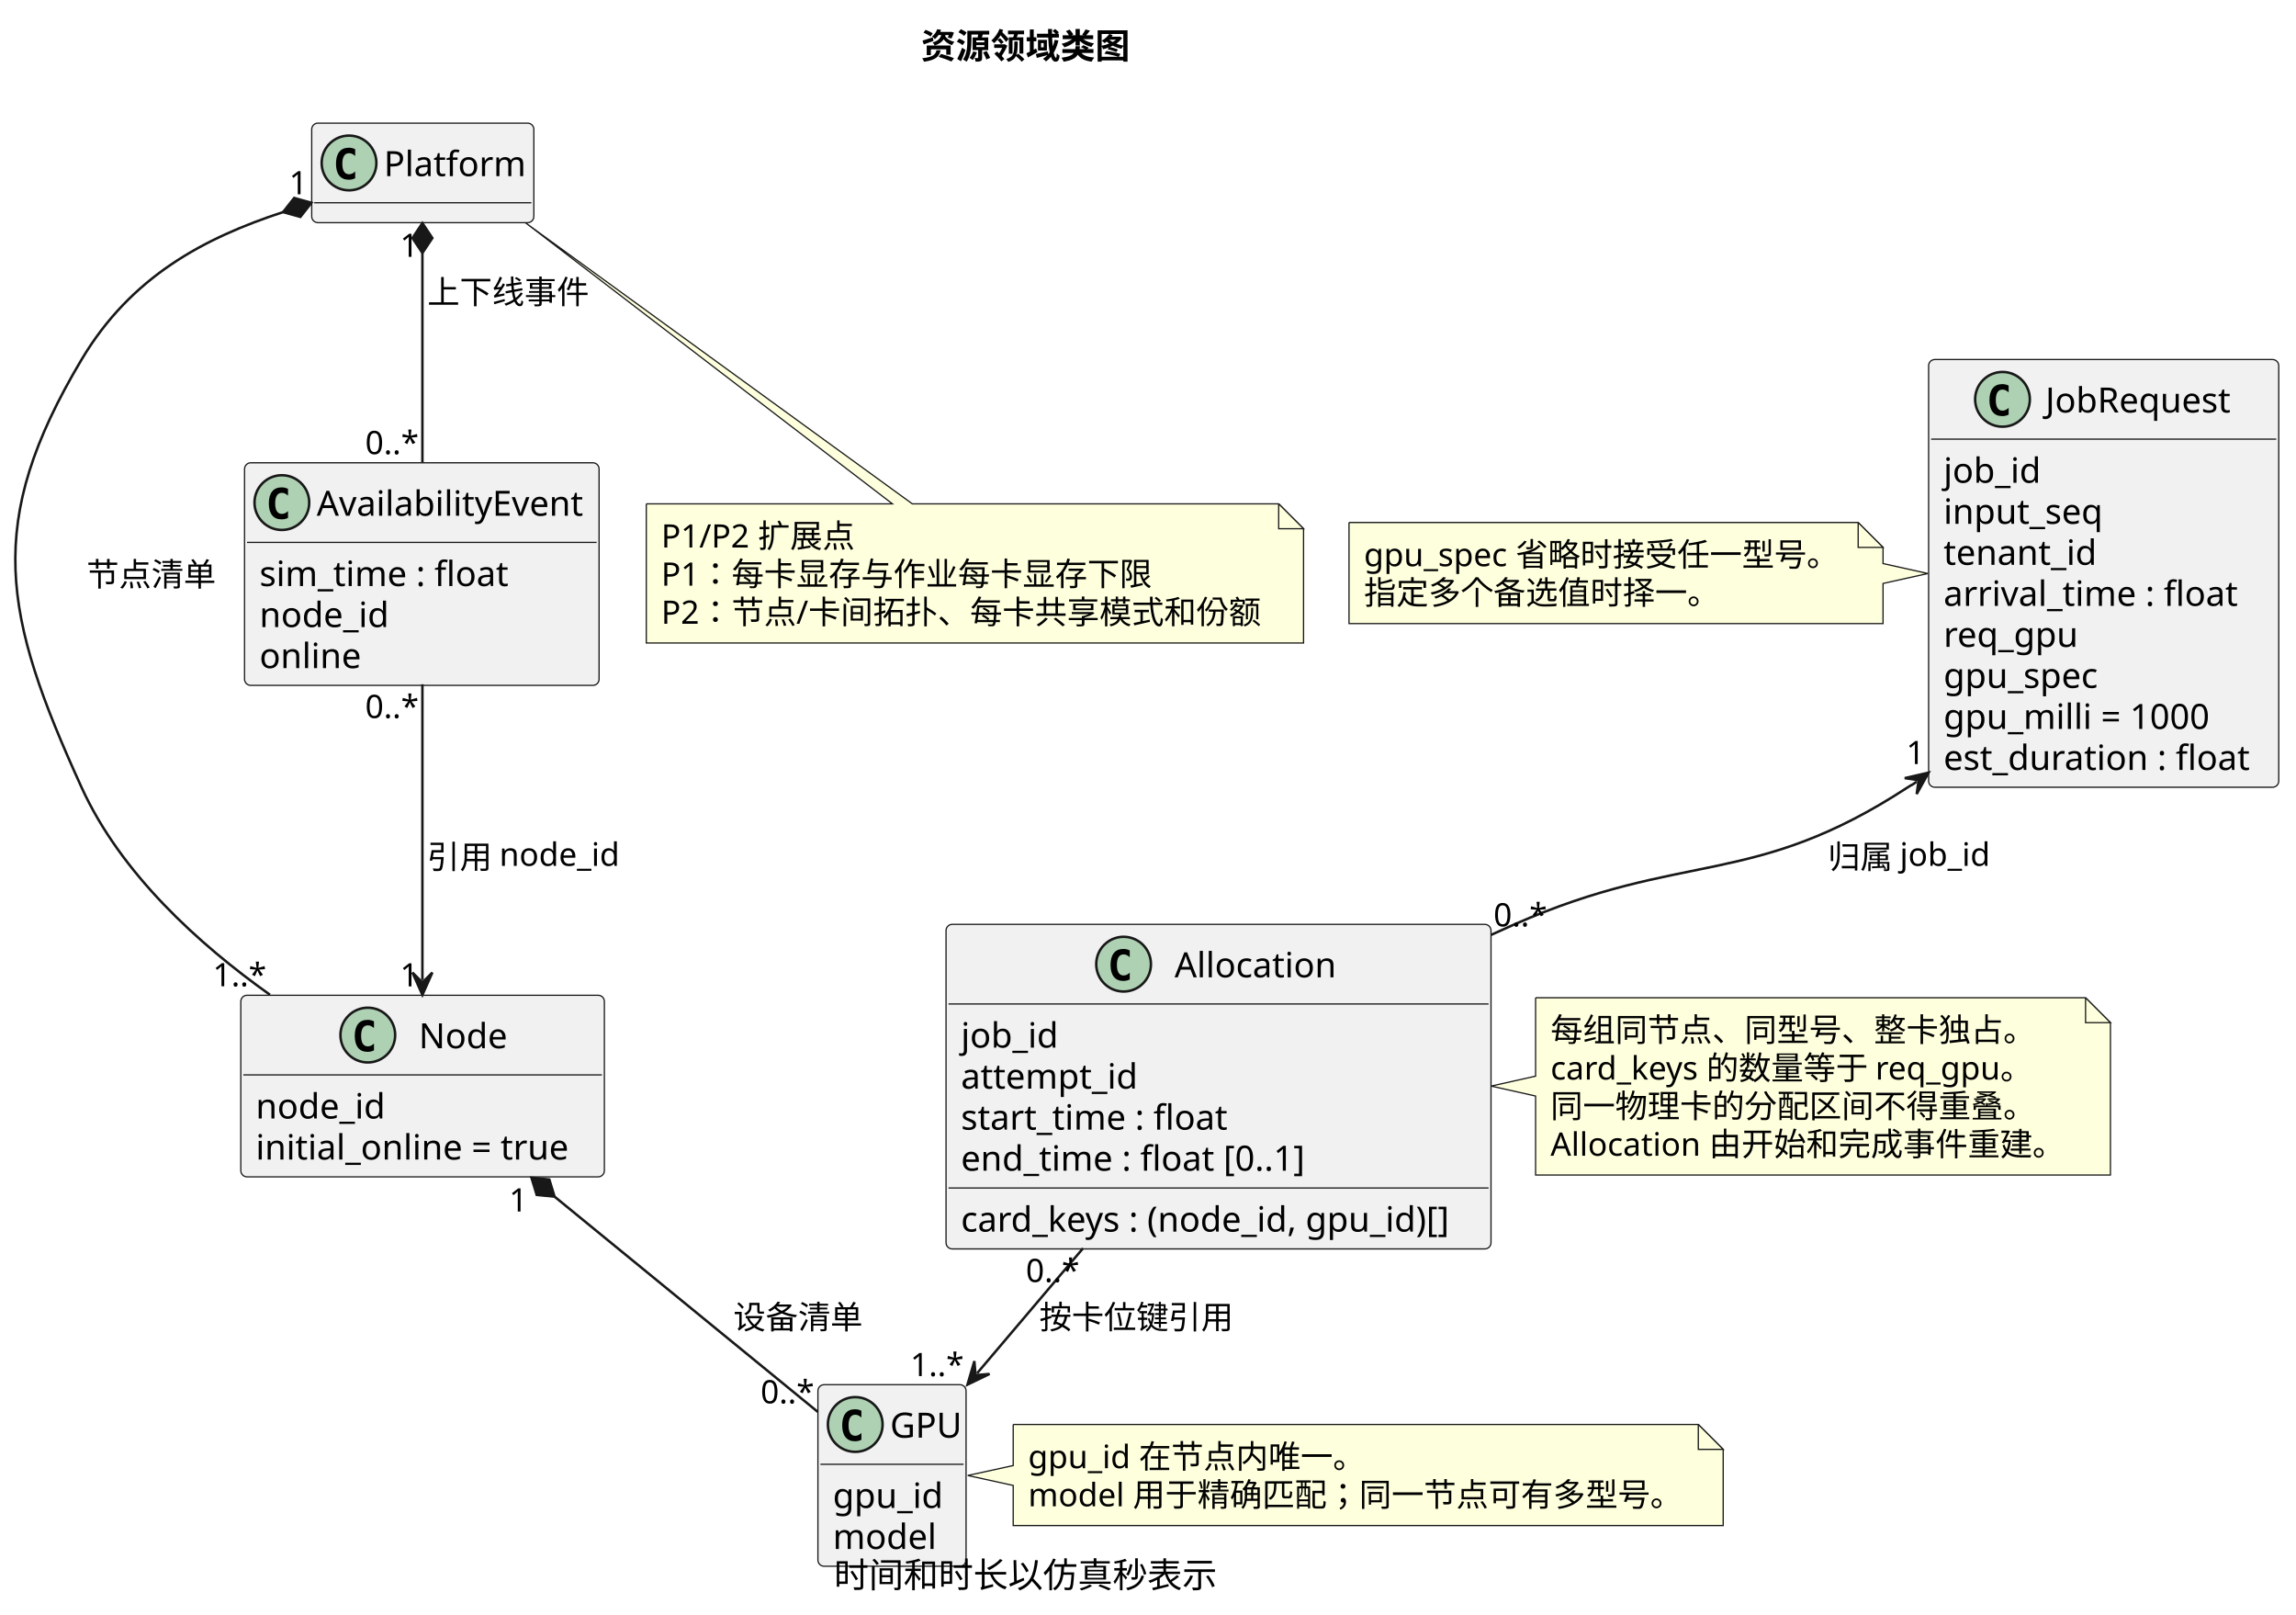
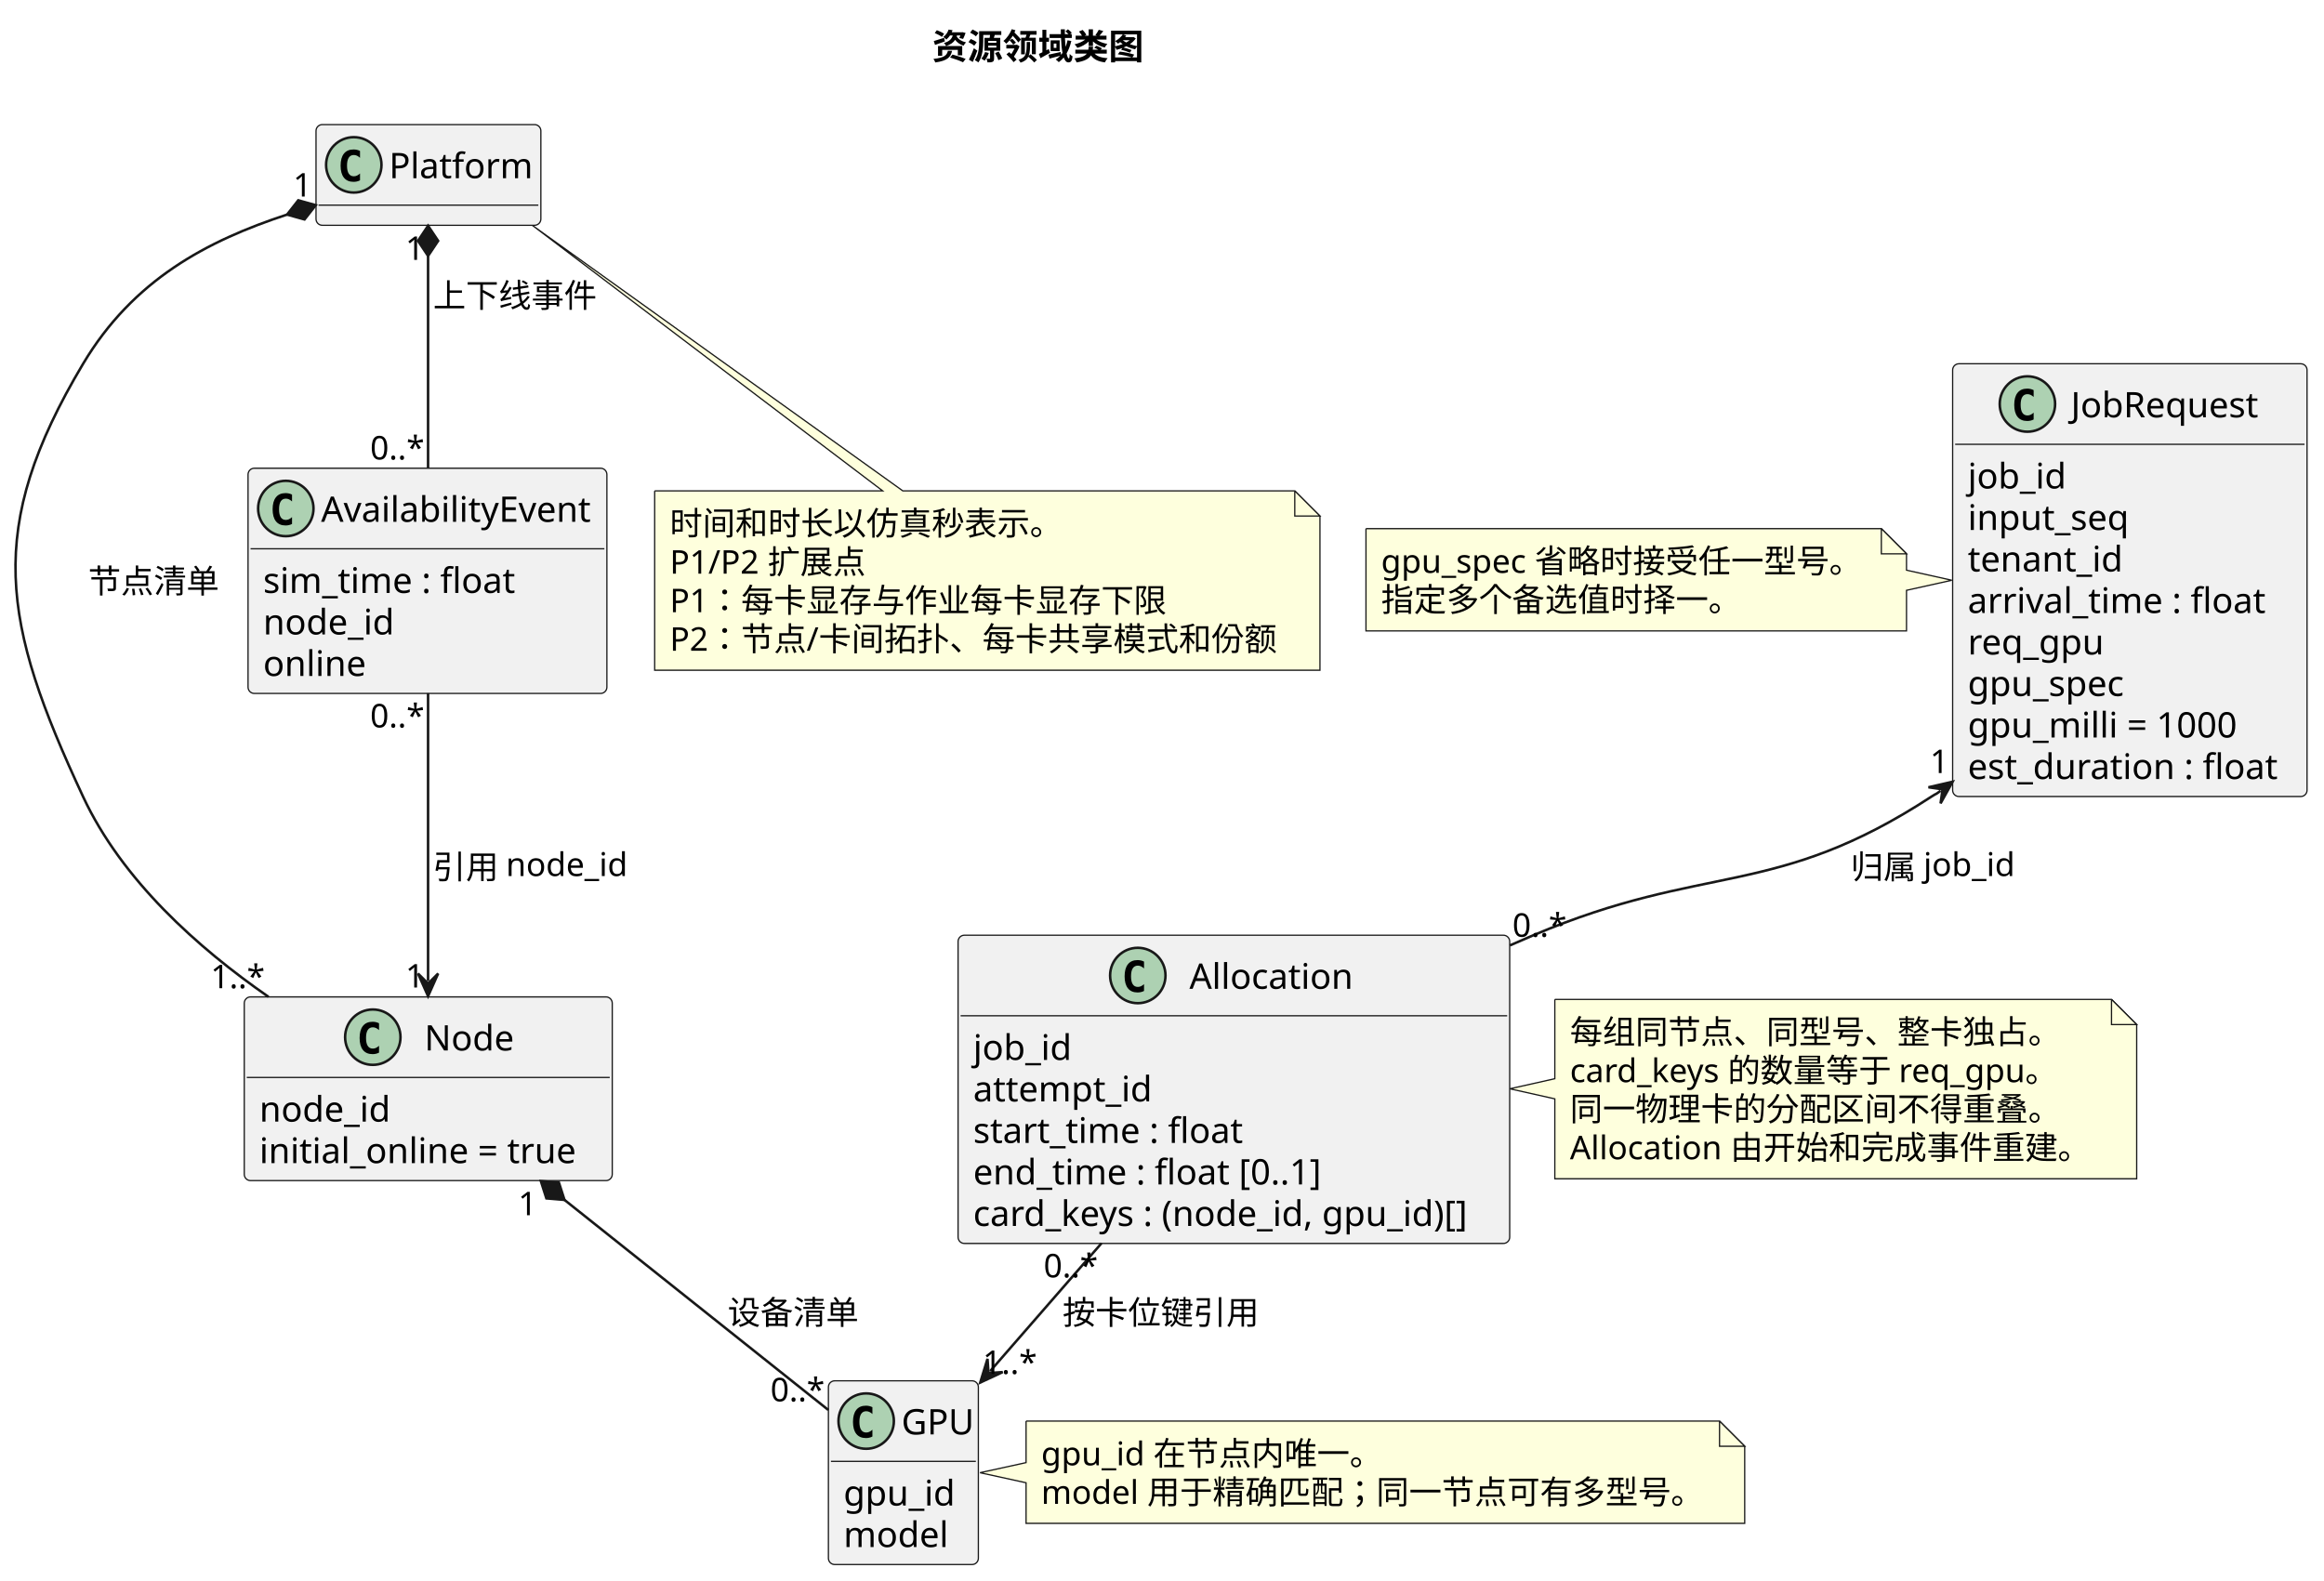
- <svg xmlns="http://www.w3.org/2000/svg" contentStyleType="text/css" data-diagram-type="CLASS" height="649px" preserveAspectRatio="none" style="width:923px;height:649px;background:#FFFFFF;" version="1.1" viewBox="0 0 923 649" width="923px" zoomAndPan="magnify">
+ <svg xmlns="http://www.w3.org/2000/svg" contentStyleType="text/css" data-diagram-type="CLASS" height="628px" preserveAspectRatio="none" style="width:923px;height:628px;background:#FFFFFF;" version="1.1" viewBox="0 0 923 628" width="923px" zoomAndPan="magnify">
  <defs />
  <g>
    <g class="title" data-source-line="2">
      <text fill="#000000" font-family="sans-serif" font-size="14" font-weight="bold" lengthAdjust="spacing" textLength="84" x="370.25" y="23.535">资源领域类图</text>
    </g>
-     <g class="entity" data-entity="Platform" data-source-line="8" data-uid="ent0002" id="entity_Platform">
-       <rect fill="#F1F1F1" height="40" rx="2.5" ry="2.5" style="stroke:#181818;stroke-width:0.5;" width="89.299" x="125.309" y="49.488" />
-       <ellipse cx="140.309" cy="65.488" fill="#ADD1B2" rx="11" ry="11" style="stroke:#181818;stroke-width:1;" />
-       <path d="M142.782,71.631 Q142.201,71.93 141.562,72.08 Q140.923,72.229 140.218,72.229 Q137.711,72.229 136.391,70.577 Q135.071,68.925 135.071,65.804 Q135.071,62.675 136.391,61.023 Q137.711,59.371 140.218,59.371 Q140.923,59.371 141.571,59.52 Q142.218,59.67 142.782,59.969 L142.782,62.691 Q142.152,62.11 141.558,61.841 Q140.965,61.571 140.334,61.571 Q138.989,61.571 138.304,62.638 Q137.619,63.704 137.619,65.804 Q137.619,67.896 138.304,68.963 Q138.989,70.029 140.334,70.029 Q140.965,70.029 141.558,69.76 Q142.152,69.49 142.782,68.909 Z " fill="#000000" />
-       <text fill="#000000" font-family="sans-serif" font-size="14" lengthAdjust="spacing" textLength="57.299" x="154.309" y="70.779">Platform</text>
-       <line style="stroke:#181818;stroke-width:0.5;" x1="126.309" x2="213.608" y1="81.488" y2="81.488" />
+     <g class="entity" data-entity="Platform" data-source-line="7" data-uid="ent0002" id="entity_Platform">
+       <rect fill="#F1F1F1" height="40" rx="2.5" ry="2.5" style="stroke:#181818;stroke-width:0.5;" width="89.299" x="125.511" y="49.488" />
+       <ellipse cx="140.511" cy="65.488" fill="#ADD1B2" rx="11" ry="11" style="stroke:#181818;stroke-width:1;" />
+       <path d="M142.984,71.631 Q142.403,71.93 141.764,72.08 Q141.125,72.229 140.419,72.229 Q137.912,72.229 136.592,70.577 Q135.273,68.925 135.273,65.804 Q135.273,62.675 136.592,61.023 Q137.912,59.371 140.419,59.371 Q141.125,59.371 141.772,59.52 Q142.419,59.67 142.984,59.969 L142.984,62.691 Q142.353,62.11 141.76,61.841 Q141.166,61.571 140.535,61.571 Q139.19,61.571 138.506,62.638 Q137.821,63.704 137.821,65.804 Q137.821,67.896 138.506,68.963 Q139.19,70.029 140.535,70.029 Q141.166,70.029 141.76,69.76 Q142.353,69.49 142.984,68.909 Z " fill="#000000" />
+       <text fill="#000000" font-family="sans-serif" font-size="14" lengthAdjust="spacing" textLength="57.299" x="154.511" y="70.779">Platform</text>
+       <line style="stroke:#181818;stroke-width:0.5;" x1="126.511" x2="213.81" y1="81.488" y2="81.488" />
    </g>
-     <g class="entity" data-entity="Node" data-source-line="9" data-uid="ent0003" id="entity_Node">
-       <rect fill="#F1F1F1" height="72.977" rx="2.5" ry="2.5" style="stroke:#181818;stroke-width:0.5;" width="146.155" x="96.809" y="399.988" />
-       <ellipse cx="147.86" cy="415.988" fill="#ADD1B2" rx="11" ry="11" style="stroke:#181818;stroke-width:1;" />
-       <path d="M150.333,422.131 Q149.752,422.43 149.113,422.58 Q148.474,422.729 147.768,422.729 Q145.261,422.729 143.942,421.077 Q142.622,419.425 142.622,416.304 Q142.622,413.175 143.942,411.523 Q145.261,409.871 147.768,409.871 Q148.474,409.871 149.121,410.021 Q149.769,410.17 150.333,410.469 L150.333,413.191 Q149.702,412.61 149.109,412.341 Q148.515,412.071 147.885,412.071 Q146.54,412.071 145.855,413.137 Q145.17,414.204 145.17,416.304 Q145.17,418.396 145.855,419.463 Q146.54,420.529 147.885,420.529 Q148.515,420.529 149.109,420.26 Q149.702,419.99 150.333,419.409 Z " fill="#000000" />
-       <text fill="#000000" font-family="sans-serif" font-size="14" lengthAdjust="spacing" textLength="35.554" x="168.36" y="421.279">Node</text>
-       <line style="stroke:#181818;stroke-width:0.5;" x1="97.809" x2="241.965" y1="431.988" y2="431.988" />
-       <text fill="#000000" font-family="sans-serif" font-size="14" lengthAdjust="spacing" textLength="53.758" x="102.809" y="449.523">node_id</text>
-       <text fill="#000000" font-family="sans-serif" font-size="14" lengthAdjust="spacing" textLength="134.155" x="102.809" y="466.012">initial_online = true</text>
+     <g class="entity" data-entity="Node" data-source-line="8" data-uid="ent0003" id="entity_Node">
+       <rect fill="#F1F1F1" height="72.977" rx="2.5" ry="2.5" style="stroke:#181818;stroke-width:0.5;" width="146.155" x="97.011" y="395.988" />
+       <ellipse cx="148.061" cy="411.988" fill="#ADD1B2" rx="11" ry="11" style="stroke:#181818;stroke-width:1;" />
+       <path d="M150.535,418.131 Q149.954,418.43 149.314,418.58 Q148.675,418.729 147.97,418.729 Q145.463,418.729 144.143,417.077 Q142.823,415.425 142.823,412.304 Q142.823,409.175 144.143,407.523 Q145.463,405.871 147.97,405.871 Q148.675,405.871 149.323,406.021 Q149.97,406.17 150.535,406.469 L150.535,409.191 Q149.904,408.61 149.31,408.341 Q148.717,408.071 148.086,408.071 Q146.741,408.071 146.056,409.137 Q145.372,410.204 145.372,412.304 Q145.372,414.396 146.056,415.463 Q146.741,416.529 148.086,416.529 Q148.717,416.529 149.31,416.26 Q149.904,415.99 150.535,415.409 Z " fill="#000000" />
+       <text fill="#000000" font-family="sans-serif" font-size="14" lengthAdjust="spacing" textLength="35.554" x="168.561" y="417.279">Node</text>
+       <line style="stroke:#181818;stroke-width:0.5;" x1="98.011" x2="242.166" y1="427.988" y2="427.988" />
+       <text fill="#000000" font-family="sans-serif" font-size="14" lengthAdjust="spacing" textLength="53.758" x="103.011" y="445.523">node_id</text>
+       <text fill="#000000" font-family="sans-serif" font-size="14" lengthAdjust="spacing" textLength="134.155" x="103.011" y="462.012">initial_online = true</text>
    </g>
-     <g class="entity" data-entity="GPU" data-source-line="13" data-uid="ent0004" id="entity_GPU">
-       <rect fill="#F1F1F1" height="72.977" rx="2.5" ry="2.5" style="stroke:#181818;stroke-width:0.5;" width="59.556" x="328.809" y="556.488" />
-       <ellipse cx="343.809" cy="572.488" fill="#ADD1B2" rx="11" ry="11" style="stroke:#181818;stroke-width:1;" />
-       <path d="M346.282,578.631 Q345.701,578.93 345.062,579.08 Q344.423,579.229 343.717,579.229 Q341.211,579.229 339.891,577.577 Q338.571,575.925 338.571,572.804 Q338.571,569.675 339.891,568.023 Q341.211,566.371 343.717,566.371 Q344.423,566.371 345.07,566.52 Q345.718,566.67 346.282,566.969 L346.282,569.691 Q345.652,569.11 345.058,568.841 Q344.465,568.571 343.834,568.571 Q342.489,568.571 341.804,569.638 Q341.119,570.704 341.119,572.804 Q341.119,574.896 341.804,575.963 Q342.489,577.029 343.834,577.029 Q344.465,577.029 345.058,576.76 Q345.652,576.49 346.282,575.909 Z " fill="#000000" />
-       <text fill="#000000" font-family="sans-serif" font-size="14" lengthAdjust="spacing" textLength="27.556" x="357.809" y="577.779">GPU</text>
-       <line style="stroke:#181818;stroke-width:0.5;" x1="329.809" x2="387.365" y1="588.488" y2="588.488" />
-       <text fill="#000000" font-family="sans-serif" font-size="14" lengthAdjust="spacing" textLength="46.088" x="334.809" y="606.023">gpu_id</text>
-       <text fill="#000000" font-family="sans-serif" font-size="14" lengthAdjust="spacing" textLength="42.328" x="334.809" y="622.512">model</text>
+     <g class="entity" data-entity="GPU" data-source-line="12" data-uid="ent0004" id="entity_GPU">
+       <rect fill="#F1F1F1" height="72.977" rx="2.5" ry="2.5" style="stroke:#181818;stroke-width:0.5;" width="59.556" x="329.011" y="548.488" />
+       <ellipse cx="344.011" cy="564.488" fill="#ADD1B2" rx="11" ry="11" style="stroke:#181818;stroke-width:1;" />
+       <path d="M346.484,570.631 Q345.903,570.93 345.264,571.08 Q344.625,571.229 343.919,571.229 Q341.412,571.229 340.092,569.577 Q338.772,567.925 338.772,564.804 Q338.772,561.675 340.092,560.023 Q341.412,558.371 343.919,558.371 Q344.625,558.371 345.272,558.52 Q345.919,558.67 346.484,558.969 L346.484,561.691 Q345.853,561.11 345.26,560.841 Q344.666,560.571 344.035,560.571 Q342.69,560.571 342.006,561.638 Q341.321,562.704 341.321,564.804 Q341.321,566.896 342.006,567.963 Q342.69,569.029 344.035,569.029 Q344.666,569.029 345.26,568.76 Q345.853,568.49 346.484,567.909 Z " fill="#000000" />
+       <text fill="#000000" font-family="sans-serif" font-size="14" lengthAdjust="spacing" textLength="27.556" x="358.011" y="569.779">GPU</text>
+       <line style="stroke:#181818;stroke-width:0.5;" x1="330.011" x2="387.566" y1="580.488" y2="580.488" />
+       <text fill="#000000" font-family="sans-serif" font-size="14" lengthAdjust="spacing" textLength="46.088" x="335.011" y="598.023">gpu_id</text>
+       <text fill="#000000" font-family="sans-serif" font-size="14" lengthAdjust="spacing" textLength="42.328" x="335.011" y="614.512">model</text>
    </g>
-     <g class="entity" data-entity="AvailabilityEvent" data-source-line="17" data-uid="ent0005" id="entity_AvailabilityEvent">
-       <rect fill="#F1F1F1" height="89.465" rx="2.5" ry="2.5" style="stroke:#181818;stroke-width:0.5;" width="142.523" x="98.309" y="185.988" />
-       <ellipse cx="113.309" cy="201.988" fill="#ADD1B2" rx="11" ry="11" style="stroke:#181818;stroke-width:1;" />
-       <path d="M115.782,208.131 Q115.201,208.43 114.562,208.58 Q113.923,208.729 113.218,208.729 Q110.711,208.729 109.391,207.077 Q108.071,205.425 108.071,202.304 Q108.071,199.175 109.391,197.523 Q110.711,195.871 113.218,195.871 Q113.923,195.871 114.57,196.02 Q115.218,196.17 115.782,196.469 L115.782,199.191 Q115.152,198.61 114.558,198.341 Q113.965,198.071 113.334,198.071 Q111.989,198.071 111.304,199.137 Q110.619,200.204 110.619,202.304 Q110.619,204.396 111.304,205.463 Q111.989,206.529 113.334,206.529 Q113.965,206.529 114.558,206.26 Q115.152,205.99 115.782,205.409 Z " fill="#000000" />
-       <text fill="#000000" font-family="sans-serif" font-size="14" lengthAdjust="spacing" textLength="110.523" x="127.309" y="207.279">AvailabilityEvent</text>
-       <line style="stroke:#181818;stroke-width:0.5;" x1="99.309" x2="239.833" y1="217.988" y2="217.988" />
-       <text fill="#000000" font-family="sans-serif" font-size="14" lengthAdjust="spacing" textLength="105.458" x="104.309" y="235.523">sim_time : float</text>
-       <text fill="#000000" font-family="sans-serif" font-size="14" lengthAdjust="spacing" textLength="53.758" x="104.309" y="252.012">node_id</text>
-       <text fill="#000000" font-family="sans-serif" font-size="14" lengthAdjust="spacing" textLength="41.87" x="104.309" y="268.5">online</text>
+     <g class="entity" data-entity="AvailabilityEvent" data-source-line="16" data-uid="ent0005" id="entity_AvailabilityEvent">
+       <rect fill="#F1F1F1" height="89.465" rx="2.5" ry="2.5" style="stroke:#181818;stroke-width:0.5;" width="142.523" x="98.511" y="185.988" />
+       <ellipse cx="113.511" cy="201.988" fill="#ADD1B2" rx="11" ry="11" style="stroke:#181818;stroke-width:1;" />
+       <path d="M115.984,208.131 Q115.403,208.43 114.764,208.58 Q114.124,208.729 113.419,208.729 Q110.912,208.729 109.592,207.077 Q108.272,205.425 108.272,202.304 Q108.272,199.175 109.592,197.523 Q110.912,195.871 113.419,195.871 Q114.124,195.871 114.772,196.02 Q115.419,196.17 115.984,196.469 L115.984,199.191 Q115.353,198.61 114.76,198.341 Q114.166,198.071 113.535,198.071 Q112.19,198.071 111.506,199.137 Q110.821,200.204 110.821,202.304 Q110.821,204.396 111.506,205.463 Q112.19,206.529 113.535,206.529 Q114.166,206.529 114.76,206.26 Q115.353,205.99 115.984,205.409 Z " fill="#000000" />
+       <text fill="#000000" font-family="sans-serif" font-size="14" lengthAdjust="spacing" textLength="110.523" x="127.511" y="207.279">AvailabilityEvent</text>
+       <line style="stroke:#181818;stroke-width:0.5;" x1="99.511" x2="240.034" y1="217.988" y2="217.988" />
+       <text fill="#000000" font-family="sans-serif" font-size="14" lengthAdjust="spacing" textLength="105.458" x="104.511" y="235.523">sim_time : float</text>
+       <text fill="#000000" font-family="sans-serif" font-size="14" lengthAdjust="spacing" textLength="53.758" x="104.511" y="252.012">node_id</text>
+       <text fill="#000000" font-family="sans-serif" font-size="14" lengthAdjust="spacing" textLength="41.87" x="104.511" y="268.5">online</text>
    </g>
-     <g class="entity" data-entity="JobRequest" data-source-line="22" data-uid="ent0006" id="entity_JobRequest">
-       <rect fill="#F1F1F1" height="171.906" rx="2.5" ry="2.5" style="stroke:#181818;stroke-width:0.5;" width="140.755" x="775.309" y="144.488" />
-       <ellipse cx="805.008" cy="160.488" fill="#ADD1B2" rx="11" ry="11" style="stroke:#181818;stroke-width:1;" />
-       <path d="M807.481,166.631 Q806.9,166.93 806.261,167.08 Q805.622,167.229 804.916,167.229 Q802.409,167.229 801.09,165.577 Q799.77,163.925 799.77,160.804 Q799.77,157.675 801.09,156.023 Q802.409,154.371 804.916,154.371 Q805.622,154.371 806.269,154.52 Q806.917,154.67 807.481,154.969 L807.481,157.691 Q806.85,157.11 806.257,156.841 Q805.663,156.571 805.033,156.571 Q803.688,156.571 803.003,157.637 Q802.318,158.704 802.318,160.804 Q802.318,162.896 803.003,163.963 Q803.688,165.029 805.033,165.029 Q805.663,165.029 806.257,164.76 Q806.85,164.49 807.481,163.909 Z " fill="#000000" />
-       <text fill="#000000" font-family="sans-serif" font-size="14" lengthAdjust="spacing" textLength="76.091" x="822.274" y="165.779">JobRequest</text>
-       <line style="stroke:#181818;stroke-width:0.5;" x1="776.309" x2="915.064" y1="176.488" y2="176.488" />
-       <text fill="#000000" font-family="sans-serif" font-size="14" lengthAdjust="spacing" textLength="41.528" x="781.309" y="194.023">job_id</text>
-       <text fill="#000000" font-family="sans-serif" font-size="14" lengthAdjust="spacing" textLength="66.22" x="781.309" y="210.512">input_seq</text>
-       <text fill="#000000" font-family="sans-serif" font-size="14" lengthAdjust="spacing" textLength="63.239" x="781.309" y="227">tenant_id</text>
-       <text fill="#000000" font-family="sans-serif" font-size="14" lengthAdjust="spacing" textLength="123.464" x="781.309" y="243.488">arrival_time : float</text>
-       <text fill="#000000" font-family="sans-serif" font-size="14" lengthAdjust="spacing" textLength="55.569" x="781.309" y="259.977">req_gpu</text>
-       <text fill="#000000" font-family="sans-serif" font-size="14" lengthAdjust="spacing" textLength="64.148" x="781.309" y="276.465">gpu_spec</text>
-       <text fill="#000000" font-family="sans-serif" font-size="14" lengthAdjust="spacing" textLength="117.886" x="781.309" y="292.953">gpu_milli = 1000</text>
-       <text fill="#000000" font-family="sans-serif" font-size="14" lengthAdjust="spacing" textLength="128.755" x="781.309" y="309.441">est_duration : float</text>
+     <g class="entity" data-entity="JobRequest" data-source-line="21" data-uid="ent0006" id="entity_JobRequest">
+       <rect fill="#F1F1F1" height="171.906" rx="2.5" ry="2.5" style="stroke:#181818;stroke-width:0.5;" width="140.755" x="775.511" y="144.488" />
+       <ellipse cx="805.21" cy="160.488" fill="#ADD1B2" rx="11" ry="11" style="stroke:#181818;stroke-width:1;" />
+       <path d="M807.683,166.631 Q807.102,166.93 806.462,167.08 Q805.823,167.229 805.118,167.229 Q802.611,167.229 801.291,165.577 Q799.971,163.925 799.971,160.804 Q799.971,157.675 801.291,156.023 Q802.611,154.371 805.118,154.371 Q805.823,154.371 806.471,154.52 Q807.118,154.67 807.683,154.969 L807.683,157.691 Q807.052,157.11 806.458,156.841 Q805.865,156.571 805.234,156.571 Q803.889,156.571 803.204,157.637 Q802.52,158.704 802.52,160.804 Q802.52,162.896 803.204,163.963 Q803.889,165.029 805.234,165.029 Q805.865,165.029 806.458,164.76 Q807.052,164.49 807.683,163.909 Z " fill="#000000" />
+       <text fill="#000000" font-family="sans-serif" font-size="14" lengthAdjust="spacing" textLength="76.091" x="822.476" y="165.779">JobRequest</text>
+       <line style="stroke:#181818;stroke-width:0.5;" x1="776.511" x2="915.266" y1="176.488" y2="176.488" />
+       <text fill="#000000" font-family="sans-serif" font-size="14" lengthAdjust="spacing" textLength="41.528" x="781.511" y="194.023">job_id</text>
+       <text fill="#000000" font-family="sans-serif" font-size="14" lengthAdjust="spacing" textLength="66.22" x="781.511" y="210.512">input_seq</text>
+       <text fill="#000000" font-family="sans-serif" font-size="14" lengthAdjust="spacing" textLength="63.239" x="781.511" y="227">tenant_id</text>
+       <text fill="#000000" font-family="sans-serif" font-size="14" lengthAdjust="spacing" textLength="123.464" x="781.511" y="243.488">arrival_time : float</text>
+       <text fill="#000000" font-family="sans-serif" font-size="14" lengthAdjust="spacing" textLength="55.569" x="781.511" y="259.977">req_gpu</text>
+       <text fill="#000000" font-family="sans-serif" font-size="14" lengthAdjust="spacing" textLength="64.148" x="781.511" y="276.465">gpu_spec</text>
+       <text fill="#000000" font-family="sans-serif" font-size="14" lengthAdjust="spacing" textLength="117.886" x="781.511" y="292.953">gpu_milli = 1000</text>
+       <text fill="#000000" font-family="sans-serif" font-size="14" lengthAdjust="spacing" textLength="128.755" x="781.511" y="309.441">est_duration : float</text>
    </g>
-     <g class="entity" data-entity="Allocation" data-source-line="32" data-uid="ent0007" id="entity_Allocation">
-       <rect fill="#F1F1F1" height="130.441" rx="2.5" ry="2.5" style="stroke:#181818;stroke-width:0.5;" width="219.081" x="380.309" y="371.488" />
-       <ellipse cx="451.687" cy="387.488" fill="#ADD1B2" rx="11" ry="11" style="stroke:#181818;stroke-width:1;" />
-       <path d="M454.16,393.631 Q453.579,393.93 452.94,394.08 Q452.3,394.229 451.595,394.229 Q449.088,394.229 447.768,392.577 Q446.448,390.925 446.448,387.804 Q446.448,384.675 447.768,383.023 Q449.088,381.371 451.595,381.371 Q452.3,381.371 452.948,381.521 Q453.595,381.67 454.16,381.969 L454.16,384.691 Q453.529,384.11 452.935,383.841 Q452.342,383.571 451.711,383.571 Q450.366,383.571 449.682,384.637 Q448.997,385.704 448.997,387.804 Q448.997,389.896 449.682,390.963 Q450.366,392.029 451.711,392.029 Q452.342,392.029 452.935,391.76 Q453.529,391.49 454.16,390.909 Z " fill="#000000" />
-       <text fill="#000000" font-family="sans-serif" font-size="14" lengthAdjust="spacing" textLength="67.826" x="472.187" y="392.779">Allocation</text>
-       <line style="stroke:#181818;stroke-width:0.5;" x1="381.309" x2="598.39" y1="403.488" y2="403.488" />
-       <text fill="#000000" font-family="sans-serif" font-size="14" lengthAdjust="spacing" textLength="41.528" x="386.309" y="421.023">job_id</text>
-       <text fill="#000000" font-family="sans-serif" font-size="14" lengthAdjust="spacing" textLength="72.981" x="386.309" y="437.512">attempt_id</text>
-       <text fill="#000000" font-family="sans-serif" font-size="14" lengthAdjust="spacing" textLength="112.273" x="386.309" y="454">start_time : float</text>
-       <text fill="#000000" font-family="sans-serif" font-size="14" lengthAdjust="spacing" textLength="146.603" x="386.309" y="470.488">end_time : float [0..1]</text>
-       <line style="stroke:#181818;stroke-width:0.5;" x1="381.309" x2="598.39" y1="477.441" y2="477.441" />
-       <text fill="#000000" font-family="sans-serif" font-size="14" lengthAdjust="spacing" textLength="207.081" x="386.309" y="494.977">card_keys : (node_id, gpu_id)[]</text>
+     <g class="entity" data-entity="Allocation" data-source-line="31" data-uid="ent0007" id="entity_Allocation">
+       <rect fill="#F1F1F1" height="122.441" rx="2.5" ry="2.5" style="stroke:#181818;stroke-width:0.5;" width="219.081" x="380.511" y="371.488" />
+       <ellipse cx="451.888" cy="387.488" fill="#ADD1B2" rx="11" ry="11" style="stroke:#181818;stroke-width:1;" />
+       <path d="M454.361,393.631 Q453.78,393.93 453.141,394.08 Q452.502,394.229 451.796,394.229 Q449.289,394.229 447.97,392.577 Q446.65,390.925 446.65,387.804 Q446.65,384.675 447.97,383.023 Q449.289,381.371 451.796,381.371 Q452.502,381.371 453.149,381.521 Q453.797,381.67 454.361,381.969 L454.361,384.691 Q453.731,384.11 453.137,383.841 Q452.543,383.571 451.913,383.571 Q450.568,383.571 449.883,384.637 Q449.198,385.704 449.198,387.804 Q449.198,389.896 449.883,390.963 Q450.568,392.029 451.913,392.029 Q452.543,392.029 453.137,391.76 Q453.731,391.49 454.361,390.909 Z " fill="#000000" />
+       <text fill="#000000" font-family="sans-serif" font-size="14" lengthAdjust="spacing" textLength="67.826" x="472.388" y="392.779">Allocation</text>
+       <line style="stroke:#181818;stroke-width:0.5;" x1="381.511" x2="598.592" y1="403.488" y2="403.488" />
+       <text fill="#000000" font-family="sans-serif" font-size="14" lengthAdjust="spacing" textLength="41.528" x="386.511" y="421.023">job_id</text>
+       <text fill="#000000" font-family="sans-serif" font-size="14" lengthAdjust="spacing" textLength="72.981" x="386.511" y="437.512">attempt_id</text>
+       <text fill="#000000" font-family="sans-serif" font-size="14" lengthAdjust="spacing" textLength="112.273" x="386.511" y="454">start_time : float</text>
+       <text fill="#000000" font-family="sans-serif" font-size="14" lengthAdjust="spacing" textLength="146.603" x="386.511" y="470.488">end_time : float [0..1]</text>
+       <text fill="#000000" font-family="sans-serif" font-size="14" lengthAdjust="spacing" textLength="207.081" x="386.511" y="486.977">card_keys : (node_id, gpu_id)[]</text>
    </g>
-     <g class="entity" data-entity="GMN14" data-source-line="48" data-uid="ent0015" id="entity_GMN14">
-       <path d="M407.309,572.488 L407.309,588.988 L389.026,592.988 L407.309,596.988 L407.309,613.109 A0,0 0 0 0 407.309,613.109 L692.727,613.109 A0,0 0 0 0 692.727,613.109 L692.727,582.488 L682.727,572.488 L407.309,572.488 A0,0 0 0 0 407.309,572.488" fill="#FEFFDD" style="stroke:#181818;stroke-width:0.5;" />
-       <path d="M682.727,572.488 L682.727,582.488 L692.727,582.488 L682.727,572.488" fill="#FEFFDD" style="stroke:#181818;stroke-width:0.5;" />
-       <text fill="#000000" font-family="sans-serif" font-size="13" lengthAdjust="spacing" textLength="137.909" x="413.309" y="590.057">gpu_id 在节点内唯一。</text>
-       <text fill="#000000" font-family="sans-serif" font-size="13" lengthAdjust="spacing" textLength="264.418" x="413.309" y="605.367">model 用于精确匹配；同一节点可有多型号。</text>
+     <g class="entity" data-entity="GMN14" data-source-line="47" data-uid="ent0015" id="entity_GMN14">
+       <path d="M407.511,564.488 L407.511,580.988 L389.228,584.988 L407.511,588.988 L407.511,605.109 A0,0 0 0 0 407.511,605.109 L692.929,605.109 A0,0 0 0 0 692.929,605.109 L692.929,574.488 L682.929,564.488 L407.511,564.488 A0,0 0 0 0 407.511,564.488" fill="#FEFFDD" style="stroke:#181818;stroke-width:0.5;" />
+       <path d="M682.929,564.488 L682.929,574.488 L692.929,574.488 L682.929,564.488" fill="#FEFFDD" style="stroke:#181818;stroke-width:0.5;" />
+       <text fill="#000000" font-family="sans-serif" font-size="13" lengthAdjust="spacing" textLength="137.909" x="413.511" y="582.057">gpu_id 在节点内唯一。</text>
+       <text fill="#000000" font-family="sans-serif" font-size="13" lengthAdjust="spacing" textLength="264.418" x="413.511" y="597.367">model 用于精确匹配；同一节点可有多型号。</text>
    </g>
-     <g class="entity" data-entity="GMN17" data-source-line="52" data-uid="ent0018" id="entity_GMN17">
-       <path d="M542.309,209.988 L542.309,250.609 A0,0 0 0 0 542.309,250.609 L756.989,250.609 A0,0 0 0 0 756.989,250.609 L756.989,234.488 L774.996,230.488 L756.989,226.488 L756.989,219.988 L746.989,209.988 L542.309,209.988 A0,0 0 0 0 542.309,209.988" fill="#FEFFDD" style="stroke:#181818;stroke-width:0.5;" />
-       <path d="M746.989,209.988 L746.989,219.988 L756.989,219.988 L746.989,209.988" fill="#FEFFDD" style="stroke:#181818;stroke-width:0.5;" />
-       <text fill="#000000" font-family="sans-serif" font-size="13" lengthAdjust="spacing" textLength="193.68" x="548.309" y="227.557">gpu_spec 省略时接受任一型号。</text>
-       <text fill="#000000" font-family="sans-serif" font-size="13" lengthAdjust="spacing" textLength="143" x="548.309" y="242.867">指定多个备选值时择一。</text>
+     <g class="entity" data-entity="GMN17" data-source-line="51" data-uid="ent0018" id="entity_GMN17">
+       <path d="M542.511,209.988 L542.511,250.609 A0,0 0 0 0 542.511,250.609 L757.19,250.609 A0,0 0 0 0 757.19,250.609 L757.19,234.488 L775.198,230.488 L757.19,226.488 L757.19,219.988 L747.19,209.988 L542.511,209.988 A0,0 0 0 0 542.511,209.988" fill="#FEFFDD" style="stroke:#181818;stroke-width:0.5;" />
+       <path d="M747.19,209.988 L747.19,219.988 L757.19,219.988 L747.19,209.988" fill="#FEFFDD" style="stroke:#181818;stroke-width:0.5;" />
+       <text fill="#000000" font-family="sans-serif" font-size="13" lengthAdjust="spacing" textLength="193.68" x="548.511" y="227.557">gpu_spec 省略时接受任一型号。</text>
+       <text fill="#000000" font-family="sans-serif" font-size="13" lengthAdjust="spacing" textLength="143" x="548.511" y="242.867">指定多个备选值时择一。</text>
    </g>
-     <g class="entity" data-entity="GMN20" data-source-line="56" data-uid="ent0021" id="entity_GMN20">
-       <path d="M617.309,400.988 L617.309,432.488 L599.444,436.488 L617.309,440.488 L617.309,472.231 A0,0 0 0 0 617.309,472.231 L848.404,472.231 A0,0 0 0 0 848.404,472.231 L848.404,410.988 L838.404,400.988 L617.309,400.988 A0,0 0 0 0 617.309,400.988" fill="#FEFFDD" style="stroke:#181818;stroke-width:0.5;" />
-       <path d="M838.404,400.988 L838.404,410.988 L848.404,410.988 L838.404,400.988" fill="#FEFFDD" style="stroke:#181818;stroke-width:0.5;" />
-       <text fill="#000000" font-family="sans-serif" font-size="13" lengthAdjust="spacing" textLength="195" x="623.309" y="418.557">每组同节点、同型号、整卡独占。</text>
-       <text fill="#000000" font-family="sans-serif" font-size="13" lengthAdjust="spacing" textLength="199.926" x="623.309" y="433.867">card_keys 的数量等于 req_gpu。</text>
-       <text fill="#000000" font-family="sans-serif" font-size="13" lengthAdjust="spacing" textLength="195" x="623.309" y="449.178">同一物理卡的分配区间不得重叠。</text>
-       <text fill="#000000" font-family="sans-serif" font-size="13" lengthAdjust="spacing" textLength="210.095" x="623.309" y="464.488">Allocation 由开始和完成事件重建。</text>
+     <g class="entity" data-entity="GMN20" data-source-line="55" data-uid="ent0021" id="entity_GMN20">
+       <path d="M617.511,396.988 L617.511,428.488 L599.645,432.488 L617.511,436.488 L617.511,468.231 A0,0 0 0 0 617.511,468.231 L848.606,468.231 A0,0 0 0 0 848.606,468.231 L848.606,406.988 L838.606,396.988 L617.511,396.988 A0,0 0 0 0 617.511,396.988" fill="#FEFFDD" style="stroke:#181818;stroke-width:0.5;" />
+       <path d="M838.606,396.988 L838.606,406.988 L848.606,406.988 L838.606,396.988" fill="#FEFFDD" style="stroke:#181818;stroke-width:0.5;" />
+       <text fill="#000000" font-family="sans-serif" font-size="13" lengthAdjust="spacing" textLength="195" x="623.511" y="414.557">每组同节点、同型号、整卡独占。</text>
+       <text fill="#000000" font-family="sans-serif" font-size="13" lengthAdjust="spacing" textLength="199.926" x="623.511" y="429.867">card_keys 的数量等于 req_gpu。</text>
+       <text fill="#000000" font-family="sans-serif" font-size="13" lengthAdjust="spacing" textLength="195" x="623.511" y="445.178">同一物理卡的分配区间不得重叠。</text>
+       <text fill="#000000" font-family="sans-serif" font-size="13" lengthAdjust="spacing" textLength="210.095" x="623.511" y="460.488">Allocation 由开始和完成事件重建。</text>
    </g>
-     <g class="entity" data-entity="GMN23" data-source-line="62" data-uid="ent0024" id="entity_GMN23">
-       <path d="M259.809,202.488 L259.809,258.42 A0,0 0 0 0 259.809,258.42 L524.032,258.42 A0,0 0 0 0 524.032,258.42 L524.032,212.488 L514.032,202.488 L366.752,202.488 L211.228,89.52 L358.752,202.488 L259.809,202.488 A0,0 0 0 0 259.809,202.488" fill="#FEFFDD" style="stroke:#181818;stroke-width:0.5;" />
-       <path d="M514.032,202.488 L514.032,212.488 L524.032,212.488 L514.032,202.488" fill="#FEFFDD" style="stroke:#181818;stroke-width:0.5;" />
-       <text fill="#000000" font-family="sans-serif" font-size="13" lengthAdjust="spacing" textLength="80.742" x="265.809" y="220.057">P1/P2 扩展点</text>
-       <text fill="#000000" font-family="sans-serif" font-size="13" lengthAdjust="spacing" textLength="197.406" x="265.809" y="235.367">P1：每卡显存与作业每卡显存下限</text>
-       <text fill="#000000" font-family="sans-serif" font-size="13" lengthAdjust="spacing" textLength="243.223" x="265.809" y="250.678">P2：节点/卡间拓扑、每卡共享模式和份额</text>
+     <g class="entity" data-entity="GMN23" data-source-line="61" data-uid="ent0024" id="entity_GMN23">
+       <path d="M260.011,194.988 L260.011,266.231 A0,0 0 0 0 260.011,266.231 L524.234,266.231 A0,0 0 0 0 524.234,266.231 L524.234,204.988 L514.234,194.988 L358.567,194.988 L211.43,89.52 L350.567,194.988 L260.011,194.988 A0,0 0 0 0 260.011,194.988" fill="#FEFFDD" style="stroke:#181818;stroke-width:0.5;" />
+       <path d="M514.234,194.988 L514.234,204.988 L524.234,204.988 L514.234,194.988" fill="#FEFFDD" style="stroke:#181818;stroke-width:0.5;" />
+       <text fill="#000000" font-family="sans-serif" font-size="13" lengthAdjust="spacing" textLength="156" x="266.011" y="212.557">时间和时长以仿真秒表示。</text>
+       <text fill="#000000" font-family="sans-serif" font-size="13" lengthAdjust="spacing" textLength="80.742" x="266.011" y="227.867">P1/P2 扩展点</text>
+       <text fill="#000000" font-family="sans-serif" font-size="13" lengthAdjust="spacing" textLength="197.406" x="266.011" y="243.178">P1：每卡显存与作业每卡显存下限</text>
+       <text fill="#000000" font-family="sans-serif" font-size="13" lengthAdjust="spacing" textLength="243.223" x="266.011" y="258.488">P2：节点/卡间拓扑、每卡共享模式和份额</text>
    </g>
    <g class="link" data-entity-1="Platform" data-entity-2="Node" data-uid="lnk8" id="link_Platform_Node">
-       <polygon fill="#181818" points="125.203,81.498,118.255,79.567,113.8,85.238,120.748,87.169,125.203,81.498" style="stroke:#181818;stroke-width:1;" />
-       <path d="M113.8,85.238 C81.918,95.694 52.679,111.172 32.809,144.488 C-6.348,210.143 1.095,246.933 32.809,316.488 C48.559,351.03 79.836,379.42 108.533,399.796" fill="none" style="stroke:#181818;stroke-width:1;" />
-       <text fill="#000000" font-family="sans-serif" font-size="13" lengthAdjust="spacing" textLength="52" x="34.809" y="235.557">节点清单</text>
-       <text fill="#000000" font-family="sans-serif" font-size="13" lengthAdjust="spacing" textLength="22.712" x="85.533" y="396.364">1..*</text>
-       <text fill="#000000" font-family="sans-serif" font-size="13" lengthAdjust="spacing" textLength="8.22" x="116.203" y="78.067">1</text>
+       <polygon fill="#181818" points="125.404,81.498,118.457,79.567,114.002,85.238,120.95,87.169,125.404,81.498" style="stroke:#181818;stroke-width:1;" />
+       <path d="M114.002,85.238 C82.12,95.694 52.881,111.172 33.011,144.488 C-6.146,210.143 0.71,247.203 33.011,316.488 C48.428,349.559 78.554,376.498 106.639,395.968" fill="none" style="stroke:#181818;stroke-width:1;" />
+       <text fill="#000000" font-family="sans-serif" font-size="13" lengthAdjust="spacing" textLength="52" x="35.011" y="235.557">节点清单</text>
+       <text fill="#000000" font-family="sans-serif" font-size="13" lengthAdjust="spacing" textLength="22.712" x="83.639" y="392.536">1..*</text>
+       <text fill="#000000" font-family="sans-serif" font-size="13" lengthAdjust="spacing" textLength="8.22" x="116.404" y="78.067">1</text>
    </g>
    <g class="link" data-entity-1="Platform" data-entity-2="AvailabilityEvent" data-uid="lnk9" id="link_Platform_AvailabilityEvent">
-       <polygon fill="#181818" points="169.809,89.667,165.809,95.667,169.809,101.667,173.809,95.667,169.809,89.667" style="stroke:#181818;stroke-width:1;" />
-       <path d="M169.809,101.667 C169.809,125.372 169.809,154.435 169.809,185.948" fill="none" style="stroke:#181818;stroke-width:1;" />
-       <text fill="#000000" font-family="sans-serif" font-size="13" lengthAdjust="spacing" textLength="65" x="171.809" y="122.057">上下线事件</text>
-       <text fill="#000000" font-family="sans-serif" font-size="13" lengthAdjust="spacing" textLength="22.712" x="146.809" y="182.516">0..*</text>
-       <text fill="#000000" font-family="sans-serif" font-size="13" lengthAdjust="spacing" textLength="8.22" x="160.809" y="103.236">1</text>
+       <polygon fill="#181818" points="170.011,89.667,166.011,95.667,170.011,101.667,174.011,95.667,170.011,89.667" style="stroke:#181818;stroke-width:1;" />
+       <path d="M170.011,101.667 C170.011,125.372 170.011,154.435 170.011,185.948" fill="none" style="stroke:#181818;stroke-width:1;" />
+       <text fill="#000000" font-family="sans-serif" font-size="13" lengthAdjust="spacing" textLength="65" x="172.011" y="122.057">上下线事件</text>
+       <text fill="#000000" font-family="sans-serif" font-size="13" lengthAdjust="spacing" textLength="22.712" x="147.011" y="182.516">0..*</text>
+       <text fill="#000000" font-family="sans-serif" font-size="13" lengthAdjust="spacing" textLength="8.22" x="161.011" y="103.236">1</text>
    </g>
    <g class="link" data-entity-1="Node" data-entity-2="GPU" data-uid="lnk10" id="link_Node_GPU">
-       <polygon fill="#181818" points="213.645,473.322,215.758,480.216,222.935,480.917,220.822,474.022,213.645,473.322" style="stroke:#181818;stroke-width:1;" />
-       <path d="M222.935,480.917 C258.267,509.799 297.723,542.052 328.757,567.422" fill="none" style="stroke:#181818;stroke-width:1;" />
-       <text fill="#000000" font-family="sans-serif" font-size="13" lengthAdjust="spacing" textLength="52" x="294.809" y="534.057">设备清单</text>
-       <text fill="#000000" font-family="sans-serif" font-size="13" lengthAdjust="spacing" textLength="22.712" x="305.757" y="563.99">0..*</text>
-       <text fill="#000000" font-family="sans-serif" font-size="13" lengthAdjust="spacing" textLength="8.22" x="204.645" y="486.89">1</text>
+       <polygon fill="#181818" points="214.801,469.155,217.003,476.021,224.189,476.63,221.987,469.763,214.801,469.155" style="stroke:#181818;stroke-width:1;" />
+       <path d="M224.189,476.63 C259.447,504.706 298.225,535.585 328.98,560.075" fill="none" style="stroke:#181818;stroke-width:1;" />
+       <text fill="#000000" font-family="sans-serif" font-size="13" lengthAdjust="spacing" textLength="52" x="289.011" y="526.057">设备清单</text>
+       <text fill="#000000" font-family="sans-serif" font-size="13" lengthAdjust="spacing" textLength="22.712" x="305.98" y="556.643">0..*</text>
+       <text fill="#000000" font-family="sans-serif" font-size="13" lengthAdjust="spacing" textLength="8.22" x="205.801" y="482.723">1</text>
    </g>
    <g class="link" data-entity-1="AvailabilityEvent" data-entity-2="Node" data-uid="lnk11" id="link_AvailabilityEvent_Node">
-       <polygon fill="#181818" points="169.809,399.853,173.809,390.853,169.809,394.853,165.809,390.853,169.809,399.853" style="stroke:#181818;stroke-width:1;" />
-       <path d="M169.809,275.001 C169.809,312.212 169.809,359.11 169.809,393.853" fill="none" style="stroke:#181818;stroke-width:1;" />
-       <text fill="#000000" font-family="sans-serif" font-size="13" lengthAdjust="spacing" textLength="80.031" x="171.809" y="349.057">引用 node_id</text>
-       <text fill="#000000" font-family="sans-serif" font-size="13" lengthAdjust="spacing" textLength="8.22" x="160.809" y="396.421">1</text>
-       <text fill="#000000" font-family="sans-serif" font-size="13" lengthAdjust="spacing" textLength="22.712" x="146.809" y="288.57">0..*</text>
+       <polygon fill="#181818" points="170.011,395.705,174.011,386.705,170.011,390.705,166.011,386.705,170.011,395.705" style="stroke:#181818;stroke-width:1;" />
+       <path d="M170.011,275.379 C170.011,311.485 170.011,356.02 170.011,389.705" fill="none" style="stroke:#181818;stroke-width:1;" />
+       <text fill="#000000" font-family="sans-serif" font-size="13" lengthAdjust="spacing" textLength="80.031" x="172.011" y="349.057">引用 node_id</text>
+       <text fill="#000000" font-family="sans-serif" font-size="13" lengthAdjust="spacing" textLength="8.22" x="161.011" y="392.274">1</text>
+       <text fill="#000000" font-family="sans-serif" font-size="13" lengthAdjust="spacing" textLength="22.712" x="147.011" y="288.947">0..*</text>
    </g>
    <g class="link" data-entity-1="JobRequest" data-entity-2="Allocation" data-uid="lnk12" id="link_JobRequest_Allocation">
-       <polygon fill="#181818" points="775.306,310.517,765.708,312.726,771.309,313.521,770.514,319.122,775.306,310.517" style="stroke:#181818;stroke-width:1;" />
-       <path d="M770.51,314.122 C767.715,316.221 769.677,314.616 766.809,316.488 C704.552,357.142 676.876,341.563 608.809,371.488 C605.696,372.857 602.553,374.276 599.394,375.736" fill="none" style="stroke:#181818;stroke-width:1;" />
-       <text fill="#000000" font-family="sans-serif" font-size="13" lengthAdjust="spacing" textLength="68.675" x="734.809" y="349.057">归属 job_id</text>
-       <text fill="#000000" font-family="sans-serif" font-size="13" lengthAdjust="spacing" textLength="22.712" x="600.394" y="372.304">0..*</text>
-       <text fill="#000000" font-family="sans-serif" font-size="13" lengthAdjust="spacing" textLength="8.22" x="766.306" y="307.086">1</text>
+       <polygon fill="#181818" points="775.508,310.517,765.91,312.726,771.511,313.521,770.716,319.122,775.508,310.517" style="stroke:#181818;stroke-width:1;" />
+       <path d="M770.711,314.122 C767.917,316.221 769.878,314.616 767.011,316.488 C704.753,357.142 677.468,342.465 609.011,371.488 C605.922,372.798 602.801,374.151 599.662,375.54" fill="none" style="stroke:#181818;stroke-width:1;" />
+       <text fill="#000000" font-family="sans-serif" font-size="13" lengthAdjust="spacing" textLength="68.675" x="735.011" y="349.057">归属 job_id</text>
+       <text fill="#000000" font-family="sans-serif" font-size="13" lengthAdjust="spacing" textLength="22.712" x="600.662" y="372.108">0..*</text>
+       <text fill="#000000" font-family="sans-serif" font-size="13" lengthAdjust="spacing" textLength="8.22" x="766.508" y="307.086">1</text>
    </g>
    <g class="link" data-entity-1="Allocation" data-entity-2="GPU" data-uid="lnk13" id="link_Allocation_GPU">
-       <polygon fill="#181818" points="388.929,556.466,397.8,552.188,392.162,552.652,391.698,547.014,388.929,556.466" style="stroke:#181818;stroke-width:1;" />
-       <path d="M435.392,501.668 C419.504,520.405 406.602,535.622 392.809,551.889" fill="none" style="stroke:#181818;stroke-width:1;" />
-       <text fill="#000000" font-family="sans-serif" font-size="13" lengthAdjust="spacing" textLength="78" x="417.809" y="534.057">按卡位键引用</text>
-       <text fill="#000000" font-family="sans-serif" font-size="13" lengthAdjust="spacing" textLength="22.712" x="365.929" y="553.034">1..*</text>
-       <text fill="#000000" font-family="sans-serif" font-size="13" lengthAdjust="spacing" textLength="22.712" x="412.392" y="515.236">0..*</text>
-     </g>
-     <g class="caption" data-source-line="3">
-       <text fill="#000000" font-family="sans-serif" font-size="14" lengthAdjust="spacing" textLength="154" x="335.25" y="638.023">时间和时长以仿真秒表示</text>
+       <polygon fill="#181818" points="389.304,549.186,398.23,545.024,392.587,545.414,392.196,539.771,389.304,549.186" style="stroke:#181818;stroke-width:1;" />
+       <path d="M437.483,493.835 C421.111,512.644 407.552,528.221 393.243,544.66" fill="none" style="stroke:#181818;stroke-width:1;" />
+       <text fill="#000000" font-family="sans-serif" font-size="13" lengthAdjust="spacing" textLength="78" x="422.011" y="526.057">按卡位键引用</text>
+       <text fill="#000000" font-family="sans-serif" font-size="13" lengthAdjust="spacing" textLength="22.712" x="390.304" y="545.754">1..*</text>
+       <text fill="#000000" font-family="sans-serif" font-size="13" lengthAdjust="spacing" textLength="22.712" x="414.483" y="507.404">0..*</text>
    </g>
  </g>
</svg>
